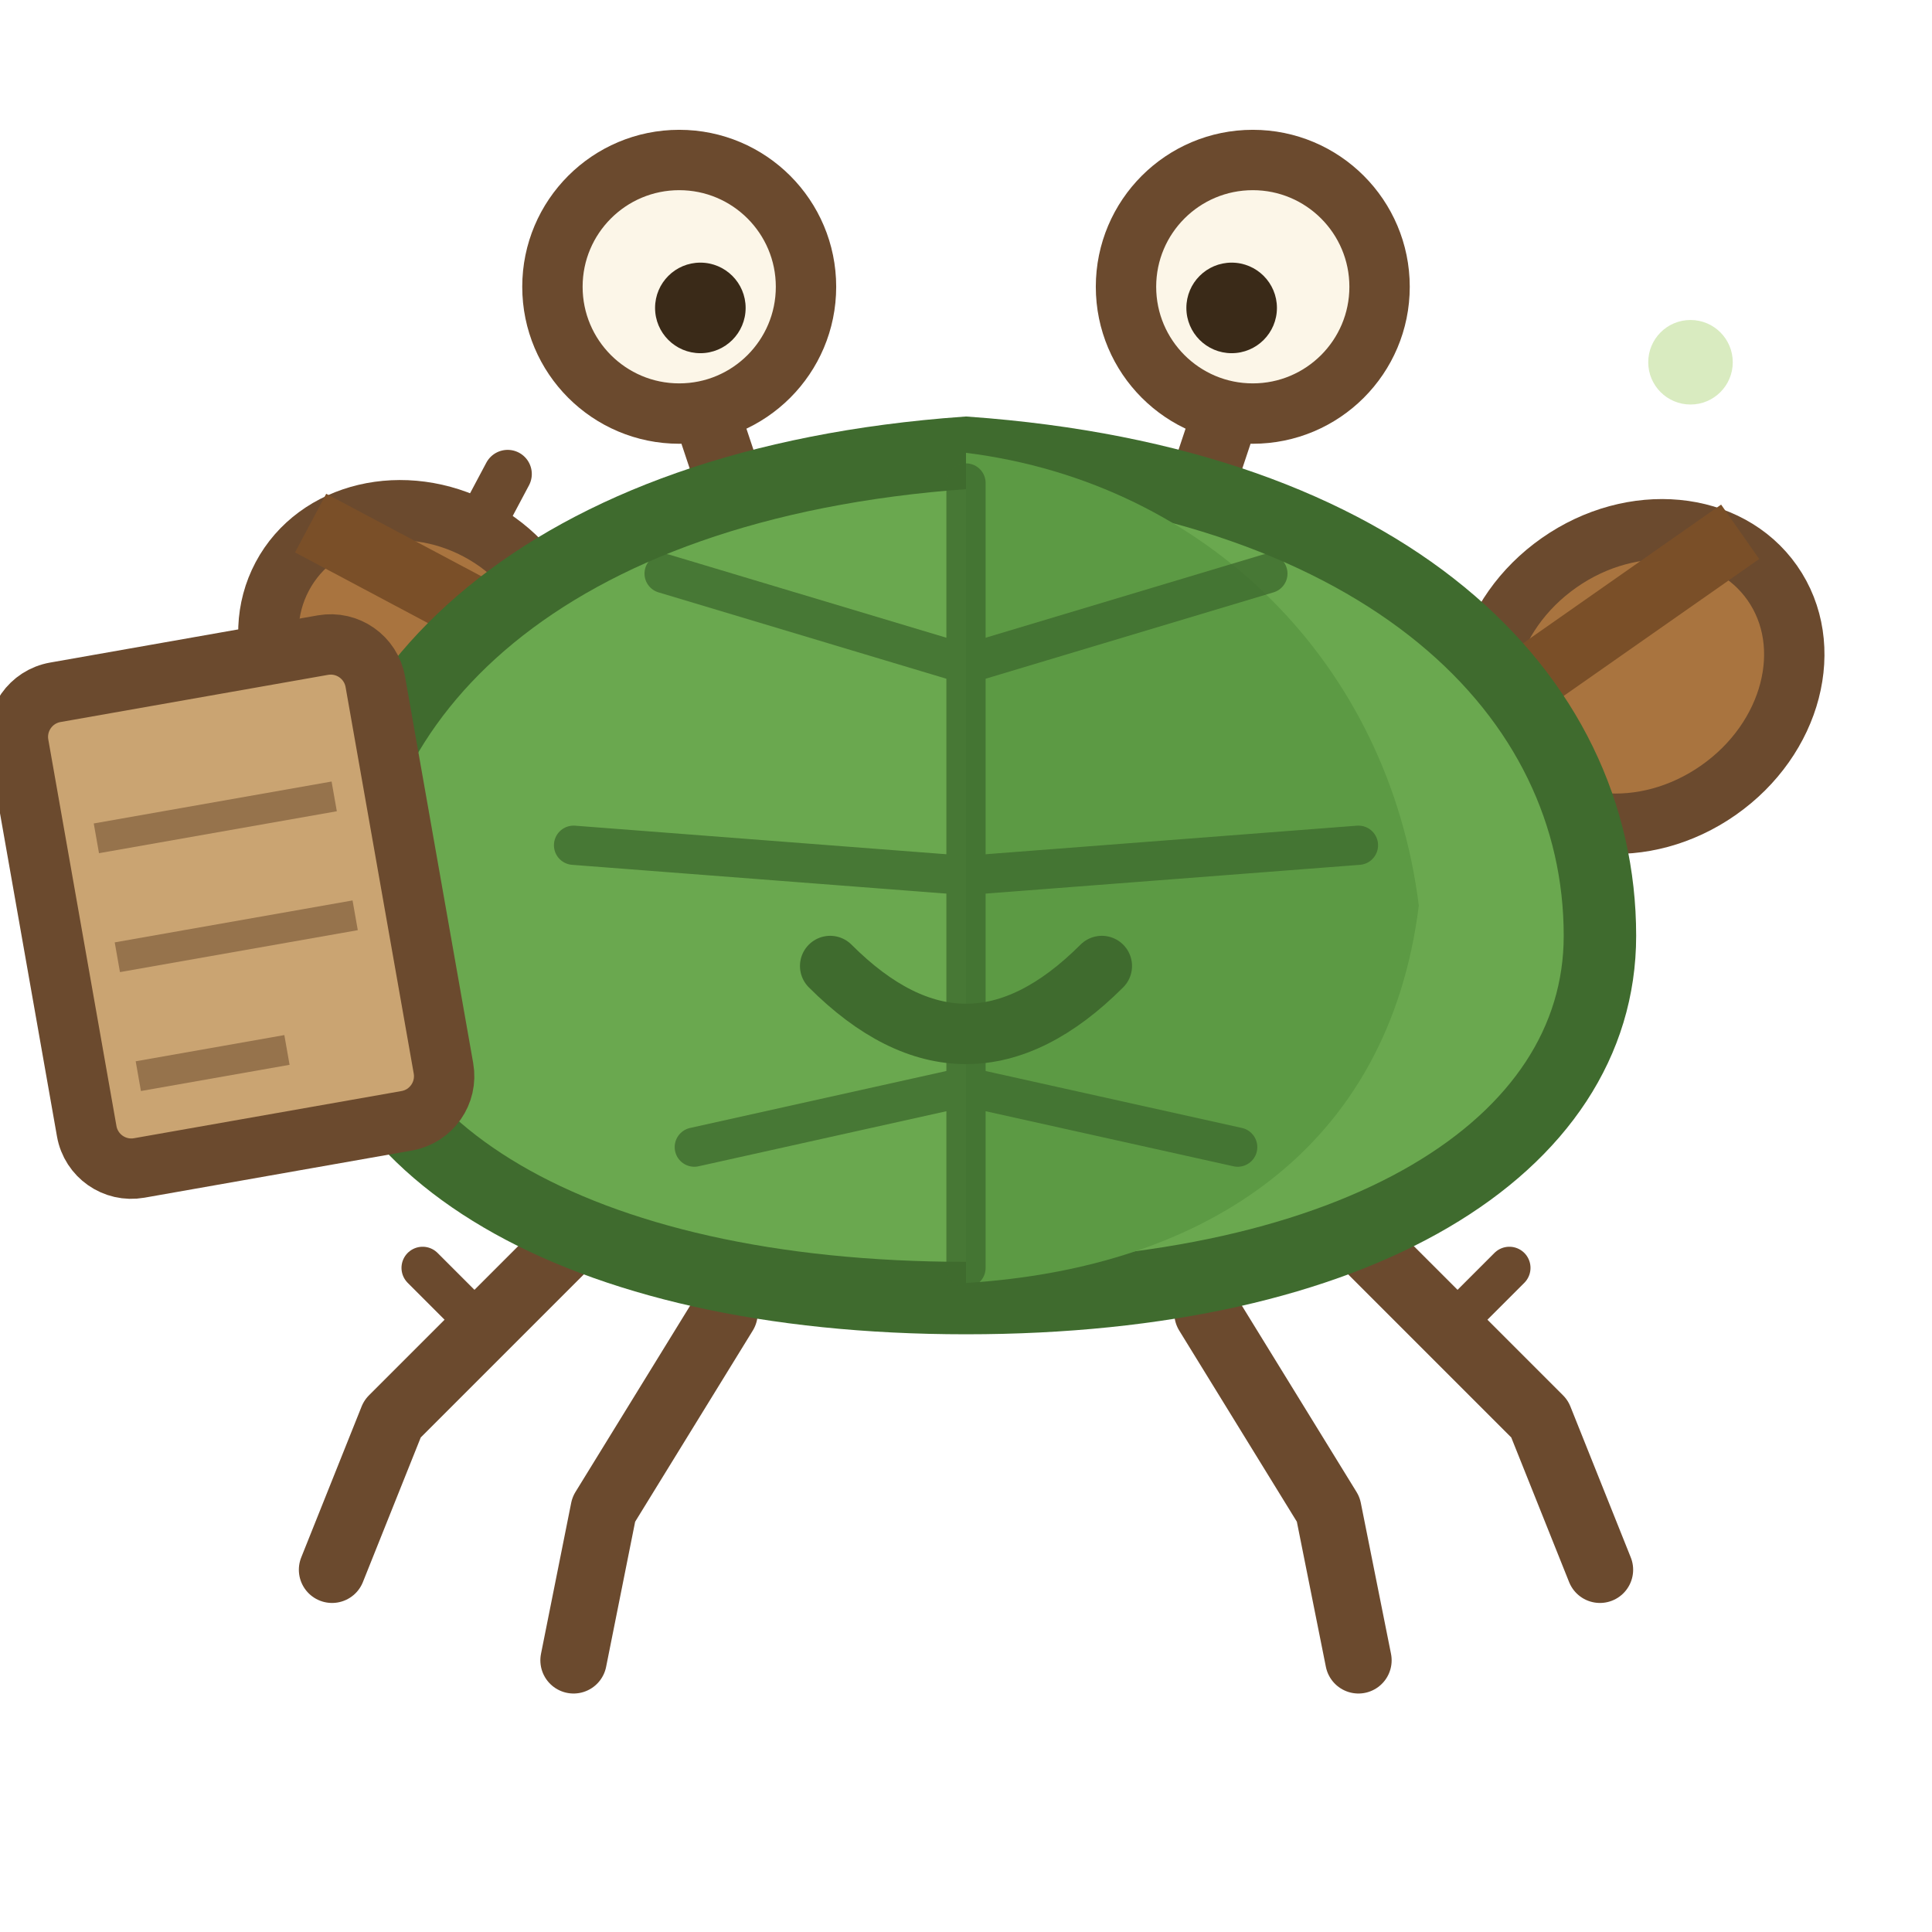
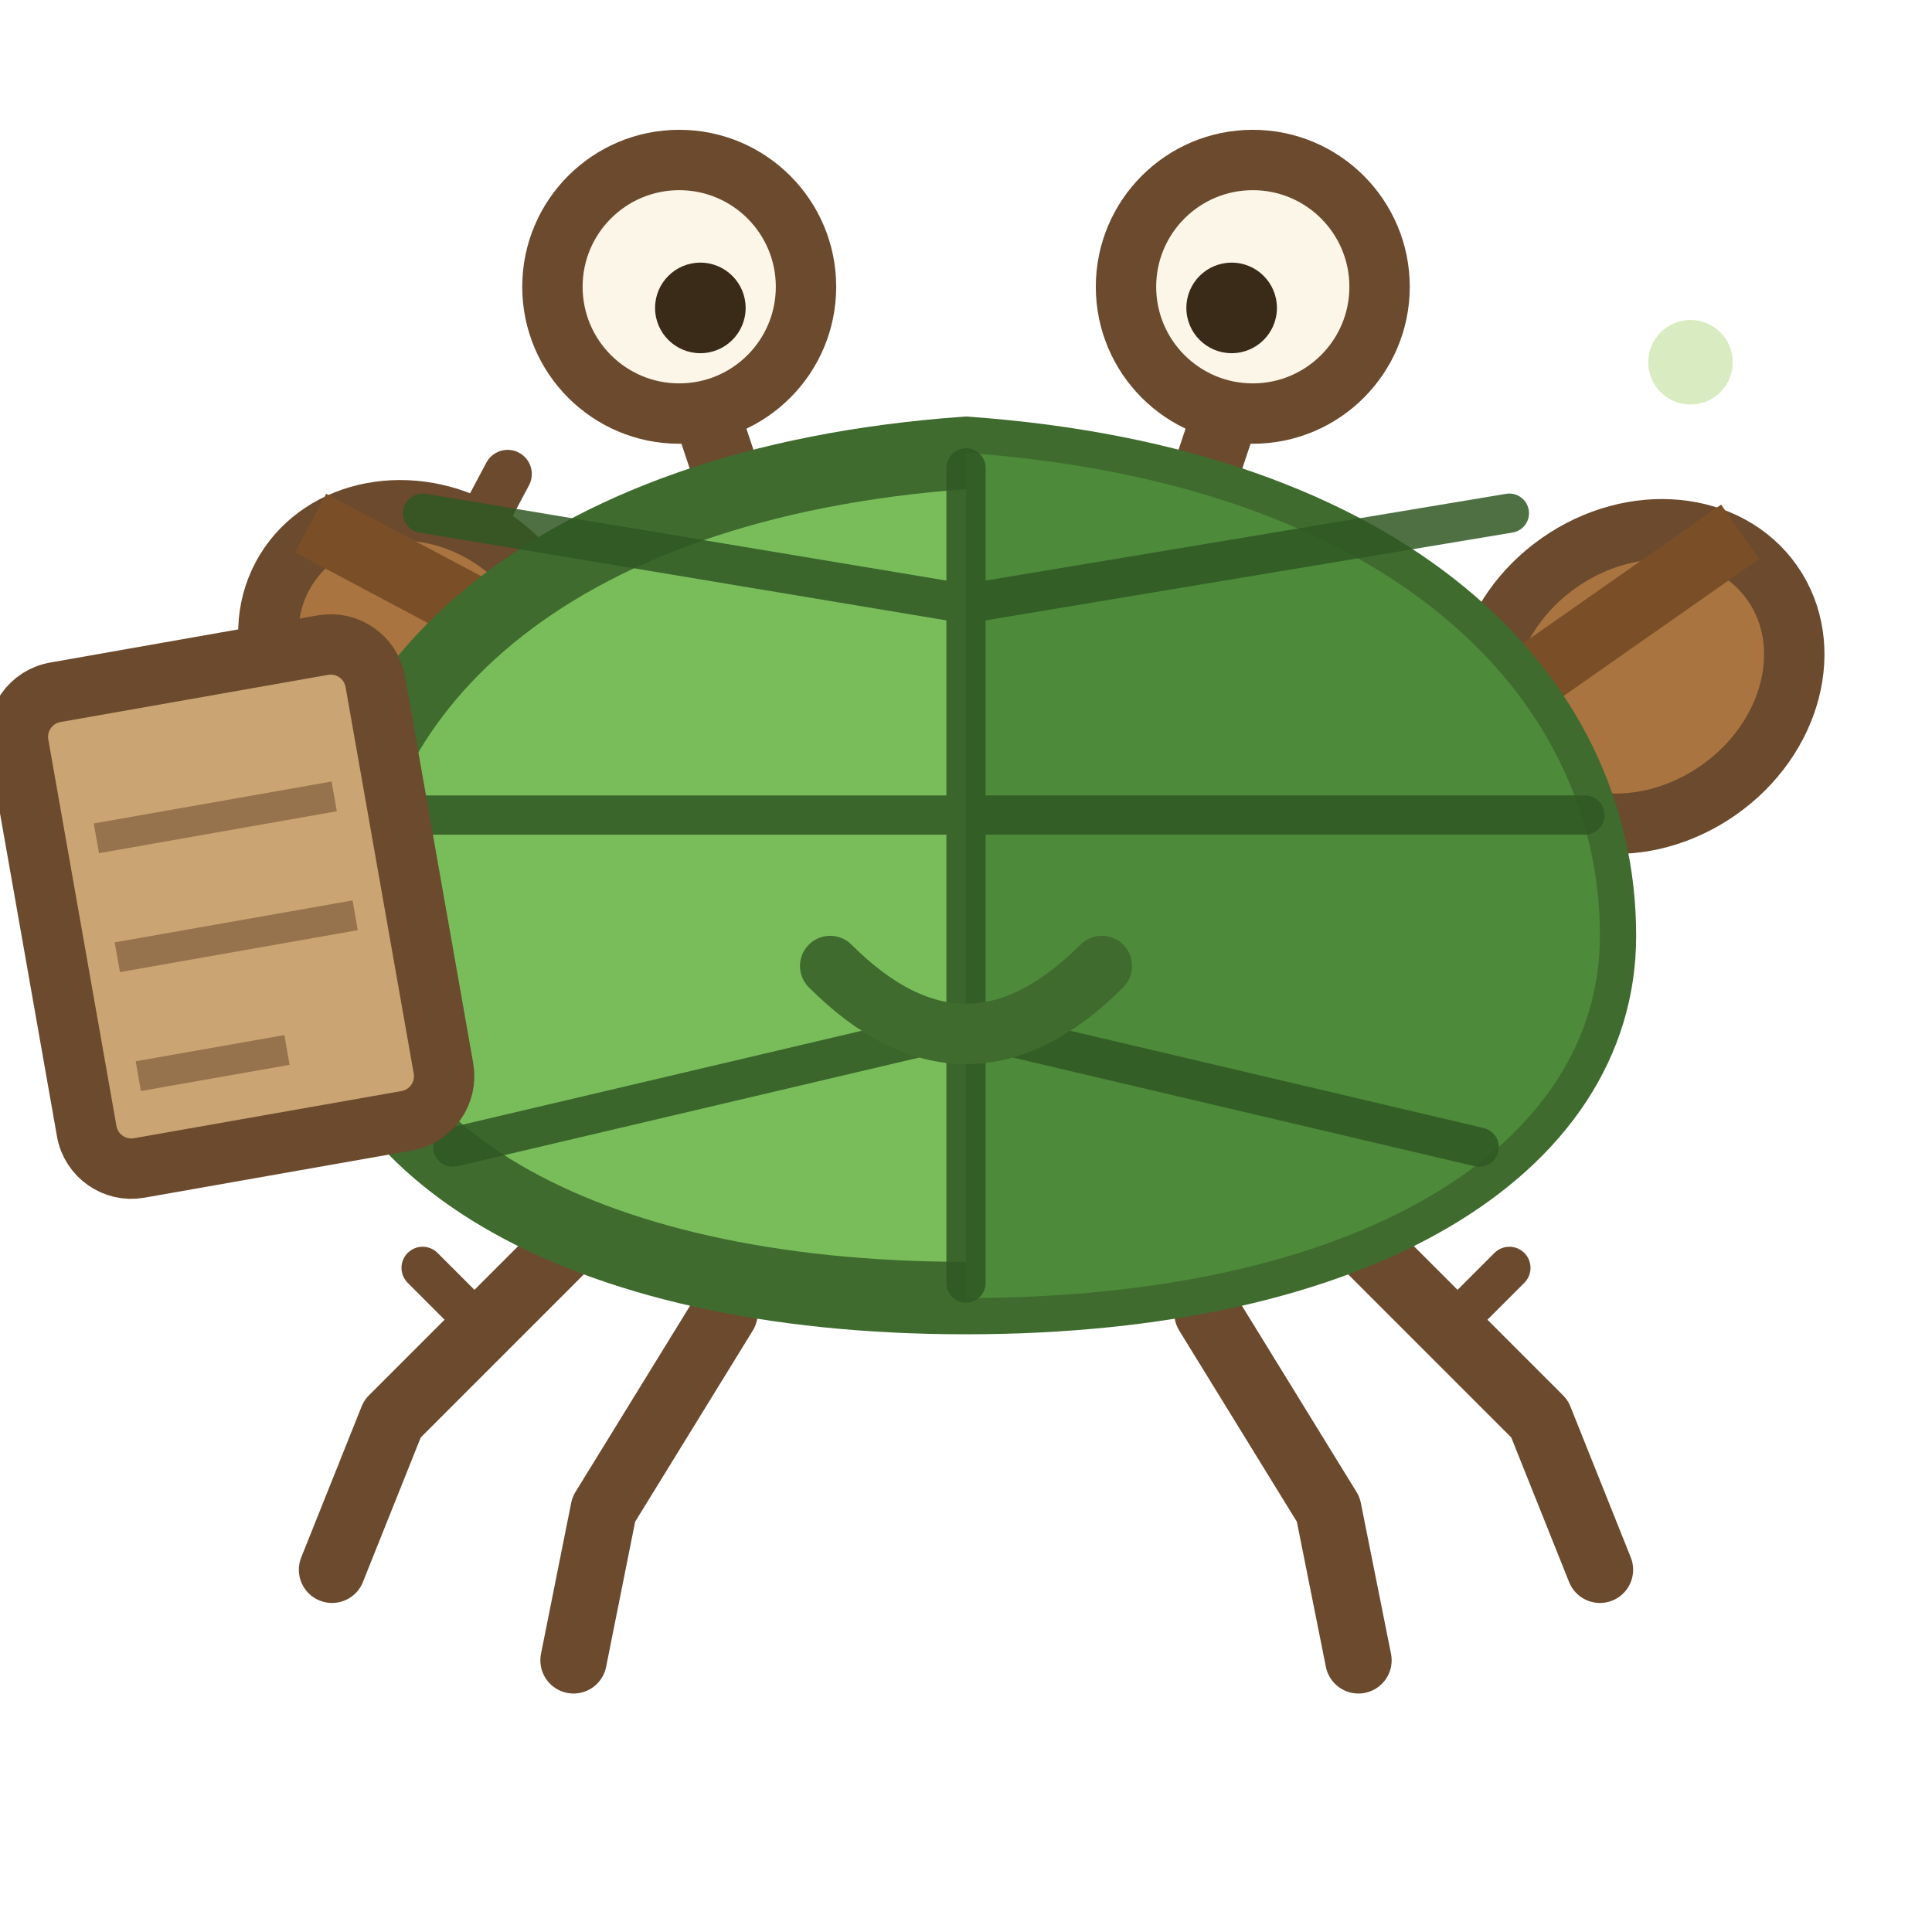
<svg xmlns="http://www.w3.org/2000/svg" viewBox="0 0 64 64">
  <g fill="none" stroke="#6b4a2e" stroke-width="2.2" stroke-linecap="round" stroke-linejoin="round">
    <path d="M19 41 L13 47 L11 52" />
    <path d="M24 43.5 L20 50 L19 55" />
    <path d="M45 41 L51 47 L53 52" />
    <path d="M40 43.5 L44 50 L45 55" />
    <path d="M17 32 L12 27" />
    <path d="M47 32 L52 26" />
    <path d="M25 18.5 L23 12.5" />
    <path d="M39 18.5 L41 12.5" />
  </g>
  <g fill="none" stroke="#6b4a2e" stroke-width="1.4" stroke-linecap="round">
    <path d="M16 44 L14 42 M48 44 L50 42" />
  </g>
  <circle cx="22.5" cy="9.5" r="4.2" fill="#fcf6e8" stroke="#6b4a2e" stroke-width="2" />
  <circle cx="41.5" cy="9.5" r="4.2" fill="#fcf6e8" stroke="#6b4a2e" stroke-width="2" />
  <circle cx="23.2" cy="10.2" r="1.5" fill="#3a2a18" />
  <circle cx="40.8" cy="10.2" r="1.5" fill="#3a2a18" />
  <g transform="rotate(28 14 21)">
    <ellipse cx="14" cy="21.5" rx="5" ry="4.4" fill="#a9743f" stroke="#6b4a2e" stroke-width="2" />
    <path d="M9 19.5 L19 19.5" stroke="#7a4f28" stroke-width="2.2" />
    <path d="M14 17 L14 15" stroke="#6b4a2e" stroke-width="1.6" stroke-linecap="round" />
  </g>
  <g transform="rotate(-35 54 22)">
    <ellipse cx="54" cy="22.5" rx="5.4" ry="4.6" fill="#a9743f" stroke="#6b4a2e" stroke-width="2" />
    <path d="M48.5 20.5 L59.5 20.5" stroke="#7a4f28" stroke-width="2.2" />
  </g>
-   <path d="M11 31 C11 23 18 16 32 15 C46 16 53 23 53 31 C53 38 45 43 32 43 C19 43 11 38 11 31 Z" fill="#6aa84f" stroke="#3f6b2e" stroke-width="2.4" />
-   <path d="M32 15 C40 16 46 22 47 30 C46 38 40 42 32 42.5 Z" fill="#5c9a44" />
-   <g fill="none" stroke="#3f6b2e" stroke-width="1.3" stroke-linecap="round" opacity="0.8">
-     <path d="M32 16 L32 42" />
-     <path d="M32 22 L22 19 M32 22 L42 19 M32 29 L19 28 M32 29 L45 28 M32 36 L23 38 M32 36 L41 38" />
+   <path d="M11 31 C11 23 18 16 32 15 C46 16 53 23 53 31 C53 38 45 43 32 43 C19 43 11 38 11 31 Z" fill="#79bd5b" stroke="#3f6b2e" stroke-width="2.4" />
+   <path d="M32 15 C46 16 53 23 53 31 C53 38 45 43 32 43 Z" fill="#4d8a3a" />
+   <g fill="none" stroke="#2f5722" stroke-width="1.3" stroke-linecap="round" opacity="0.85">
+     <path d="M32 15.5 L32 42.5" />
+     <path d="M32 20 L14 17 M32 20 L50 17 M32 27 L11.5 27 M32 27 L52.5 27 M32 34 L15 38 M32 34 L49 38" />
  </g>
  <path d="M27.5 32 Q32 36.5 36.5 32" fill="none" stroke="#3f6b2e" stroke-width="2" stroke-linecap="round" />
  <g transform="rotate(-10 8 32)">
    <rect x="2" y="22" width="12" height="16" rx="1.5" fill="#caa472" stroke="#6b4a2e" stroke-width="2" />
    <path d="M4 27 L12 27 M4 31 L12 31 M4 35 L9 35" stroke="#6b4a2e" stroke-width="1" opacity="0.55" />
  </g>
  <circle cx="56" cy="12" r="1.4" fill="#cfe6b0" opacity="0.8" />
</svg>
